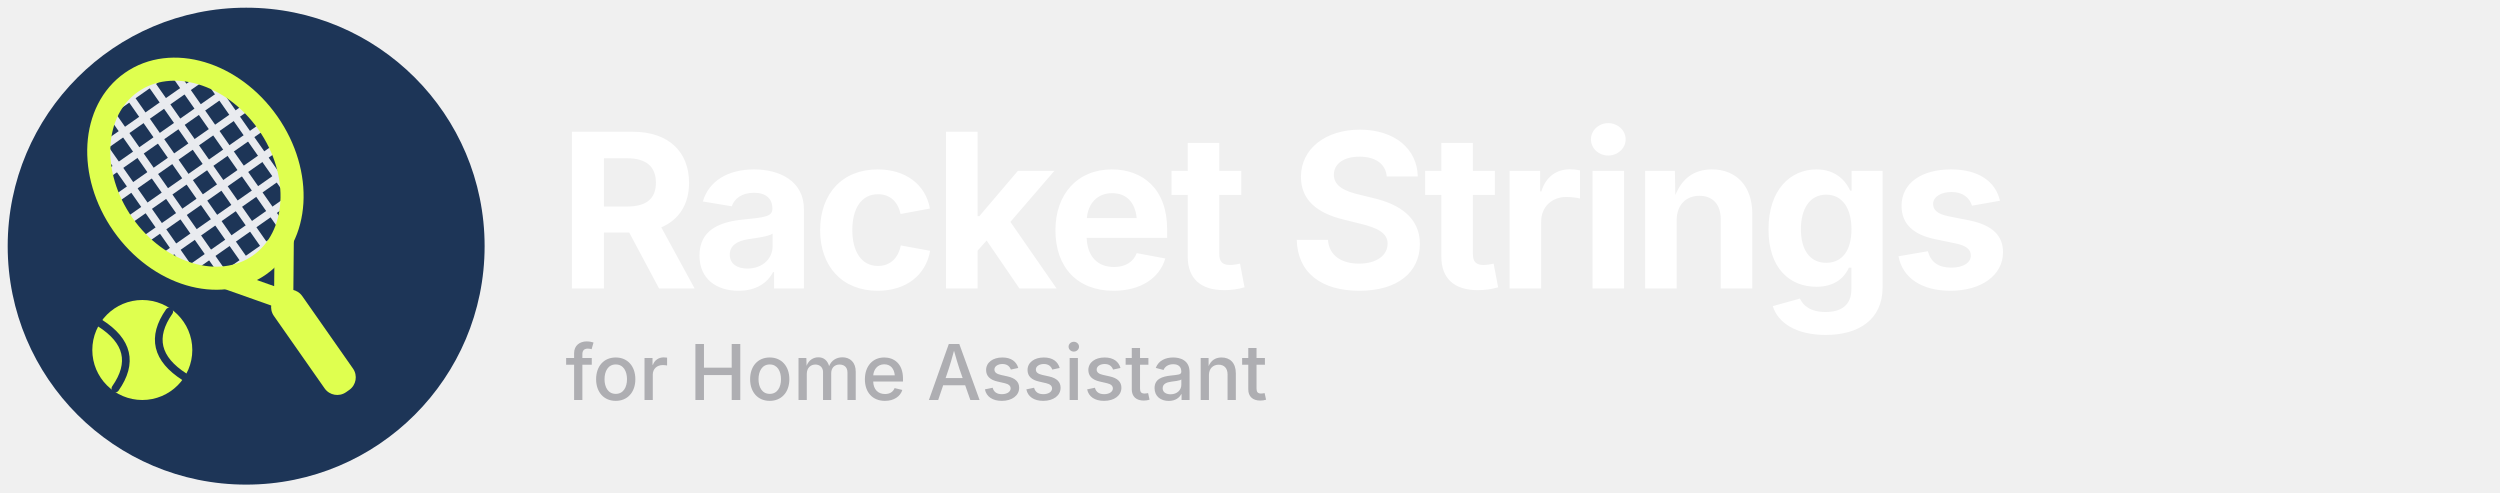
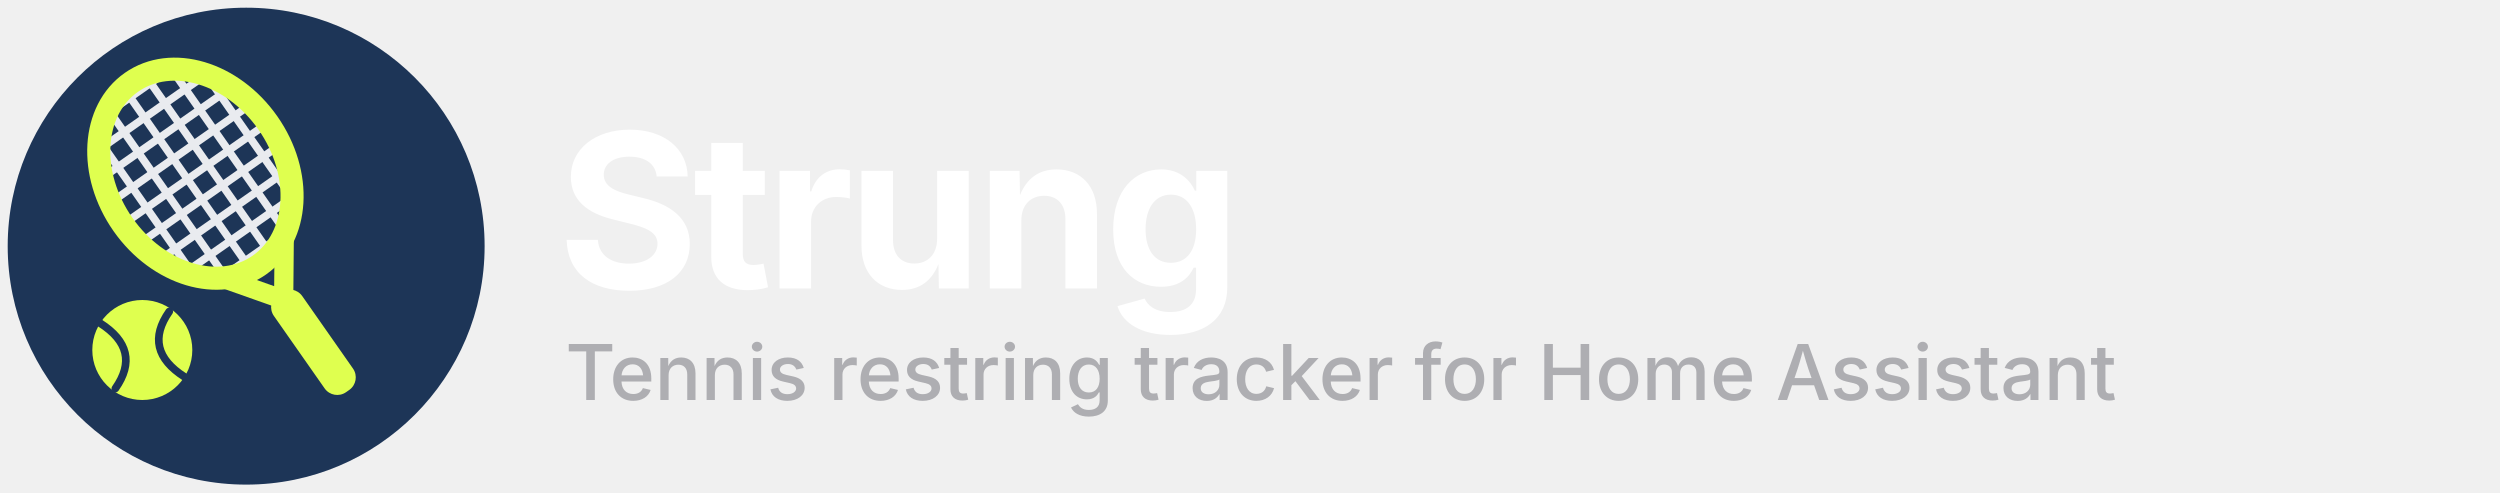
<svg xmlns="http://www.w3.org/2000/svg" viewBox="0 0 1300 256" width="1300" height="256">
  <g>
    <circle cx="128" cy="128" r="124" fill="#1D3557" />
    <g transform="rotate(-35 128 128) translate(0 -14)">
      <defs>
        <clipPath id="head">
          <ellipse cx="128" cy="96" rx="46" ry="58" />
        </clipPath>
      </defs>
      <g clip-path="url(#head)" stroke="#FFFFFF" stroke-width="4" opacity="0.9">
        <line x1="84" y1="20" x2="84" y2="180" />
        <line x1="97" y1="20" x2="97" y2="180" />
        <line x1="110" y1="20" x2="110" y2="180" />
        <line x1="123" y1="20" x2="123" y2="180" />
        <line x1="136" y1="20" x2="136" y2="180" />
        <line x1="149" y1="20" x2="149" y2="180" />
        <line x1="162" y1="20" x2="162" y2="180" />
        <line x1="175" y1="20" x2="175" y2="180" />
        <line x1="60" y1="44" x2="196" y2="44" />
        <line x1="60" y1="57" x2="196" y2="57" />
        <line x1="60" y1="70" x2="196" y2="70" />
        <line x1="60" y1="83" x2="196" y2="83" />
        <line x1="60" y1="96" x2="196" y2="96" />
        <line x1="60" y1="109" x2="196" y2="109" />
        <line x1="60" y1="122" x2="196" y2="122" />
        <line x1="60" y1="135" x2="196" y2="135" />
        <line x1="60" y1="148" x2="196" y2="148" />
      </g>
      <ellipse cx="128" cy="96" rx="46" ry="58" fill="none" stroke="#DFFF4F" stroke-width="12" />
      <path d="M108 148 L128 176 L148 148" fill="none" stroke="#DFFF4F" stroke-width="10" stroke-linejoin="round" />
      <rect x="119" y="172" width="18" height="62" rx="8" fill="#DFFF4F" />
    </g>
    <circle cx="74" cy="182" r="26" fill="#DFFF4F" />
    <path d="M52 168 Q74 182 60 202 M88 162 Q74 182 96 196" fill="none" stroke="#1D3557" stroke-width="4" stroke-linecap="round" />
  </g>
-   <text x="290" y="150" font-family="Inter" font-weight="700" font-size="112" letter-spacing="-3" fill="#FFFFFF">Racket Strings</text>
-   <text x="294" y="208" font-family="Inter" font-weight="500" font-size="40" fill="#AEAEB2">for Home Assistant</text>
+   <text x="290" y="150" font-family="Inter" font-weight="700" font-size="112" letter-spacing="-3" fill="#FFFFFF">Strung</text>
+   <text x="294" y="208" font-family="Inter" font-weight="500" font-size="40" fill="#AEAEB2">Tennis restring tracker for Home Assistant</text>
</svg>
